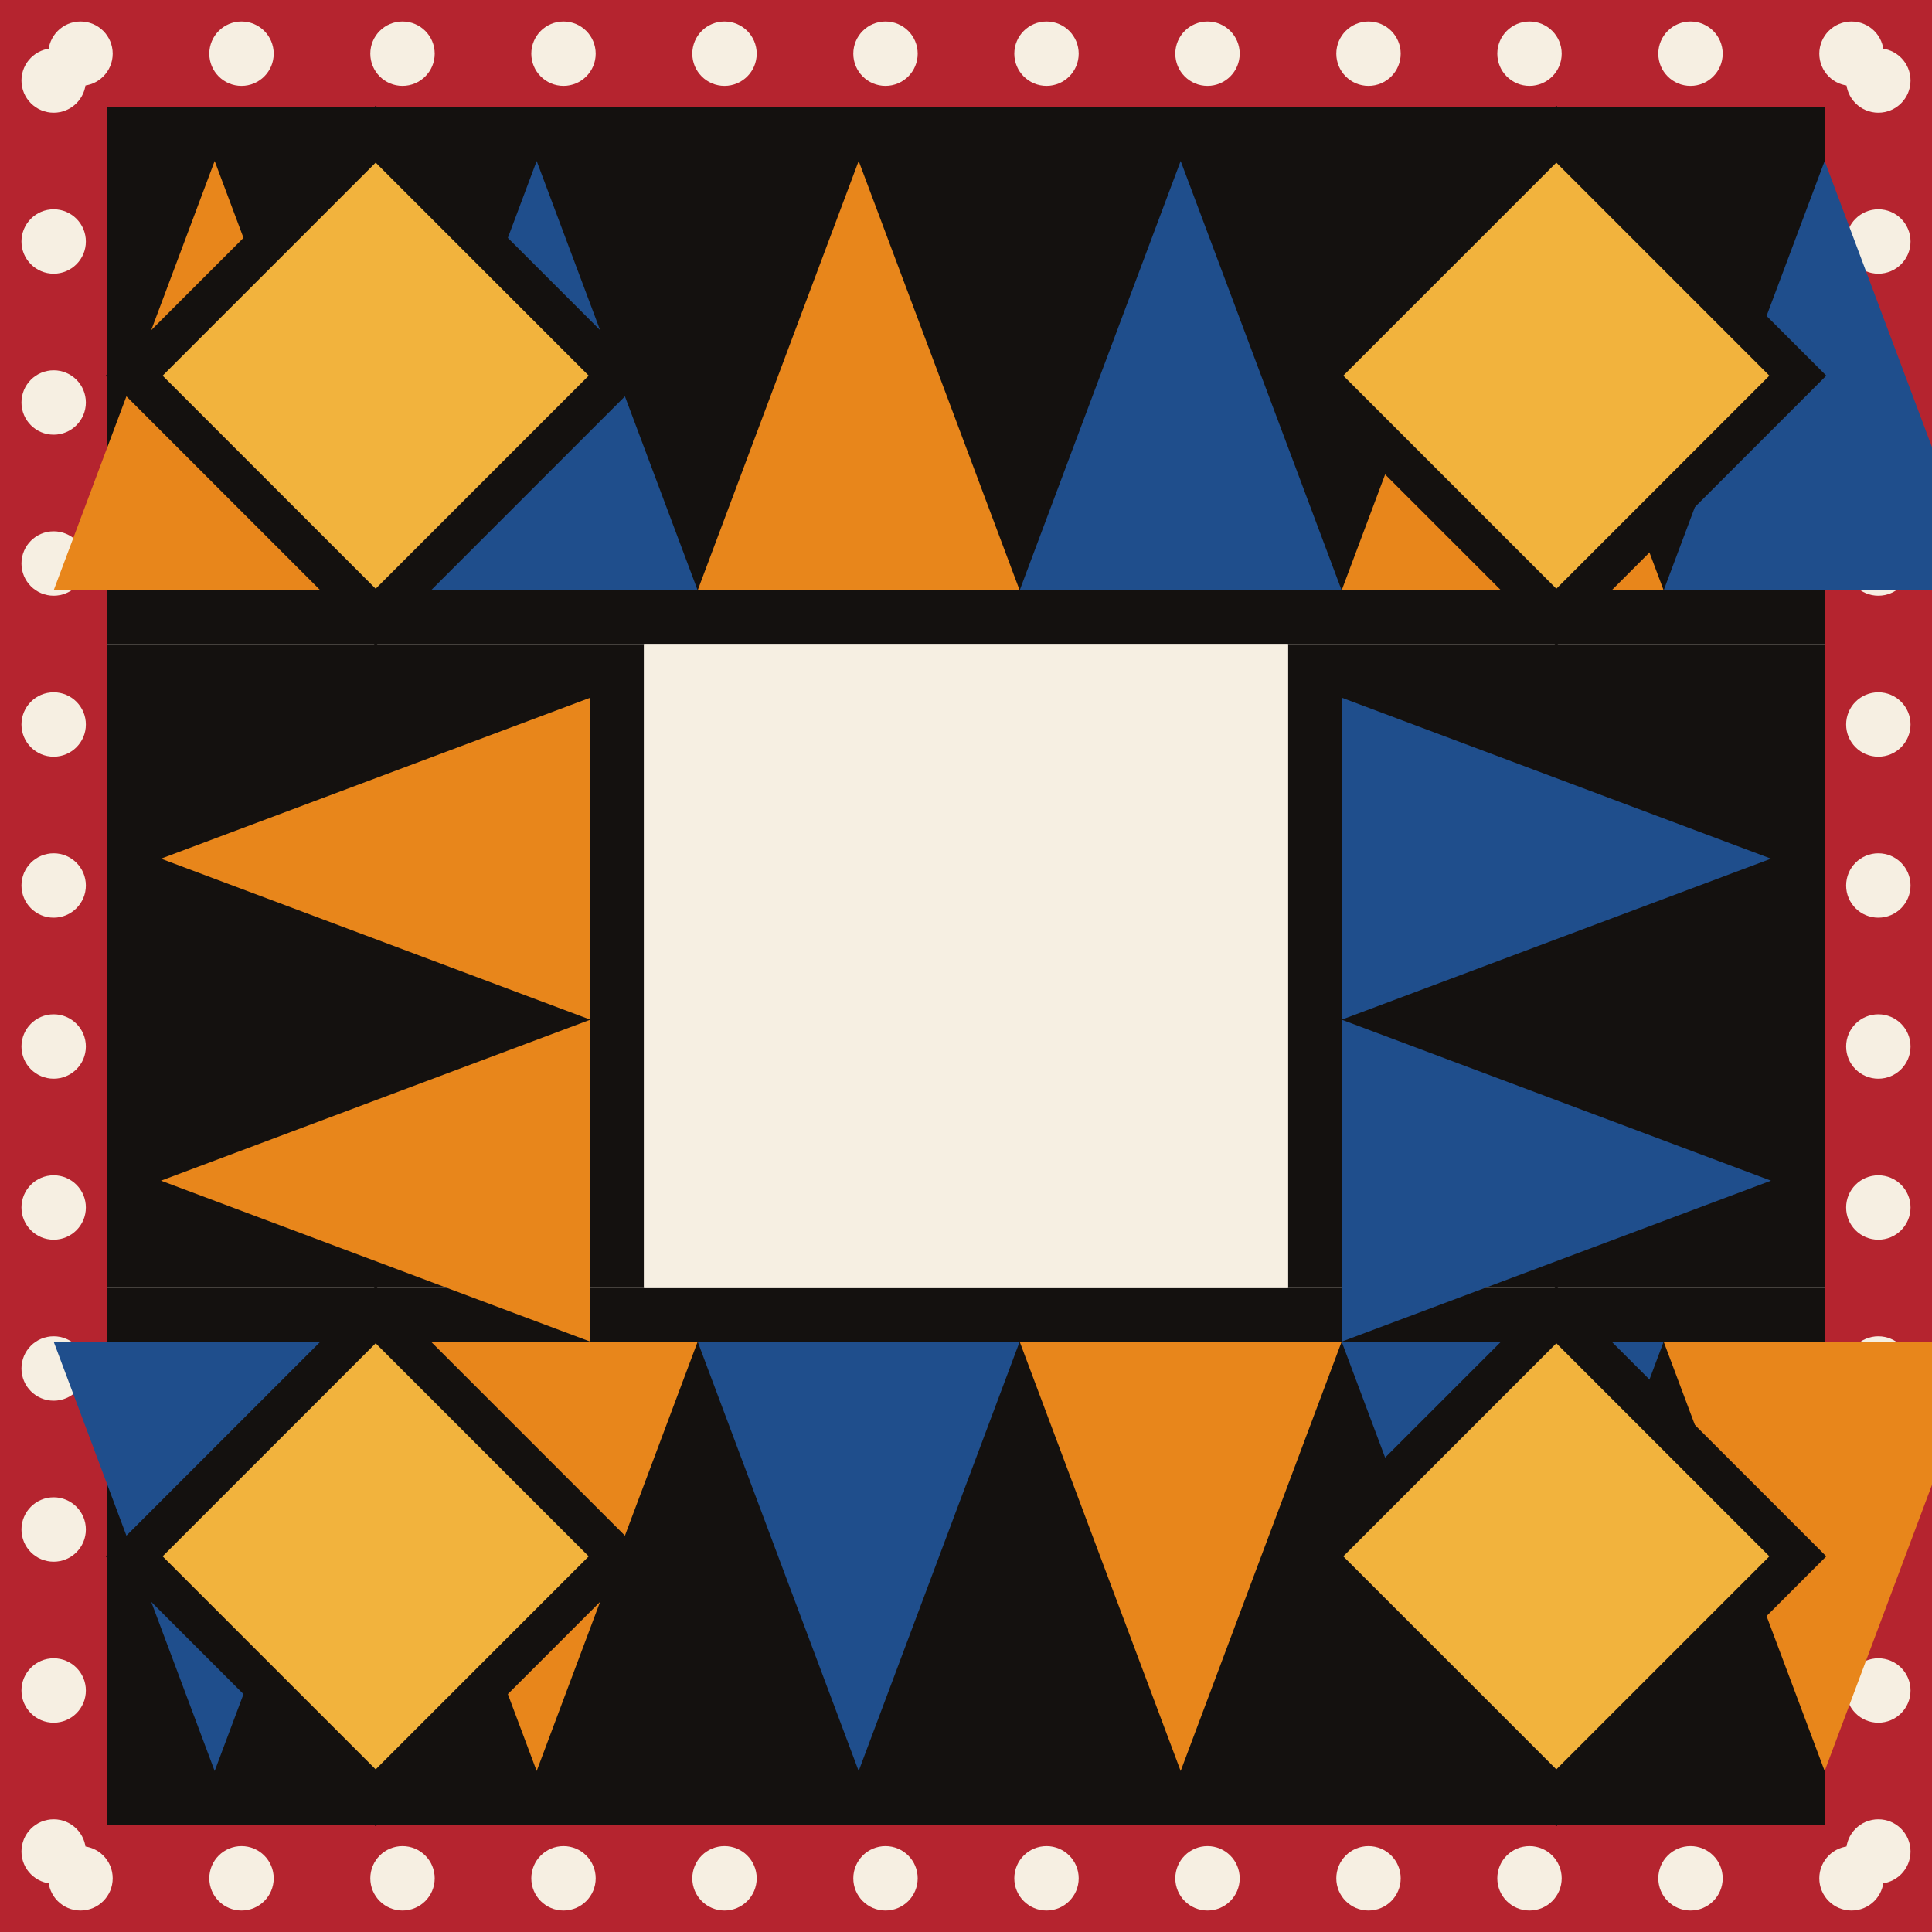
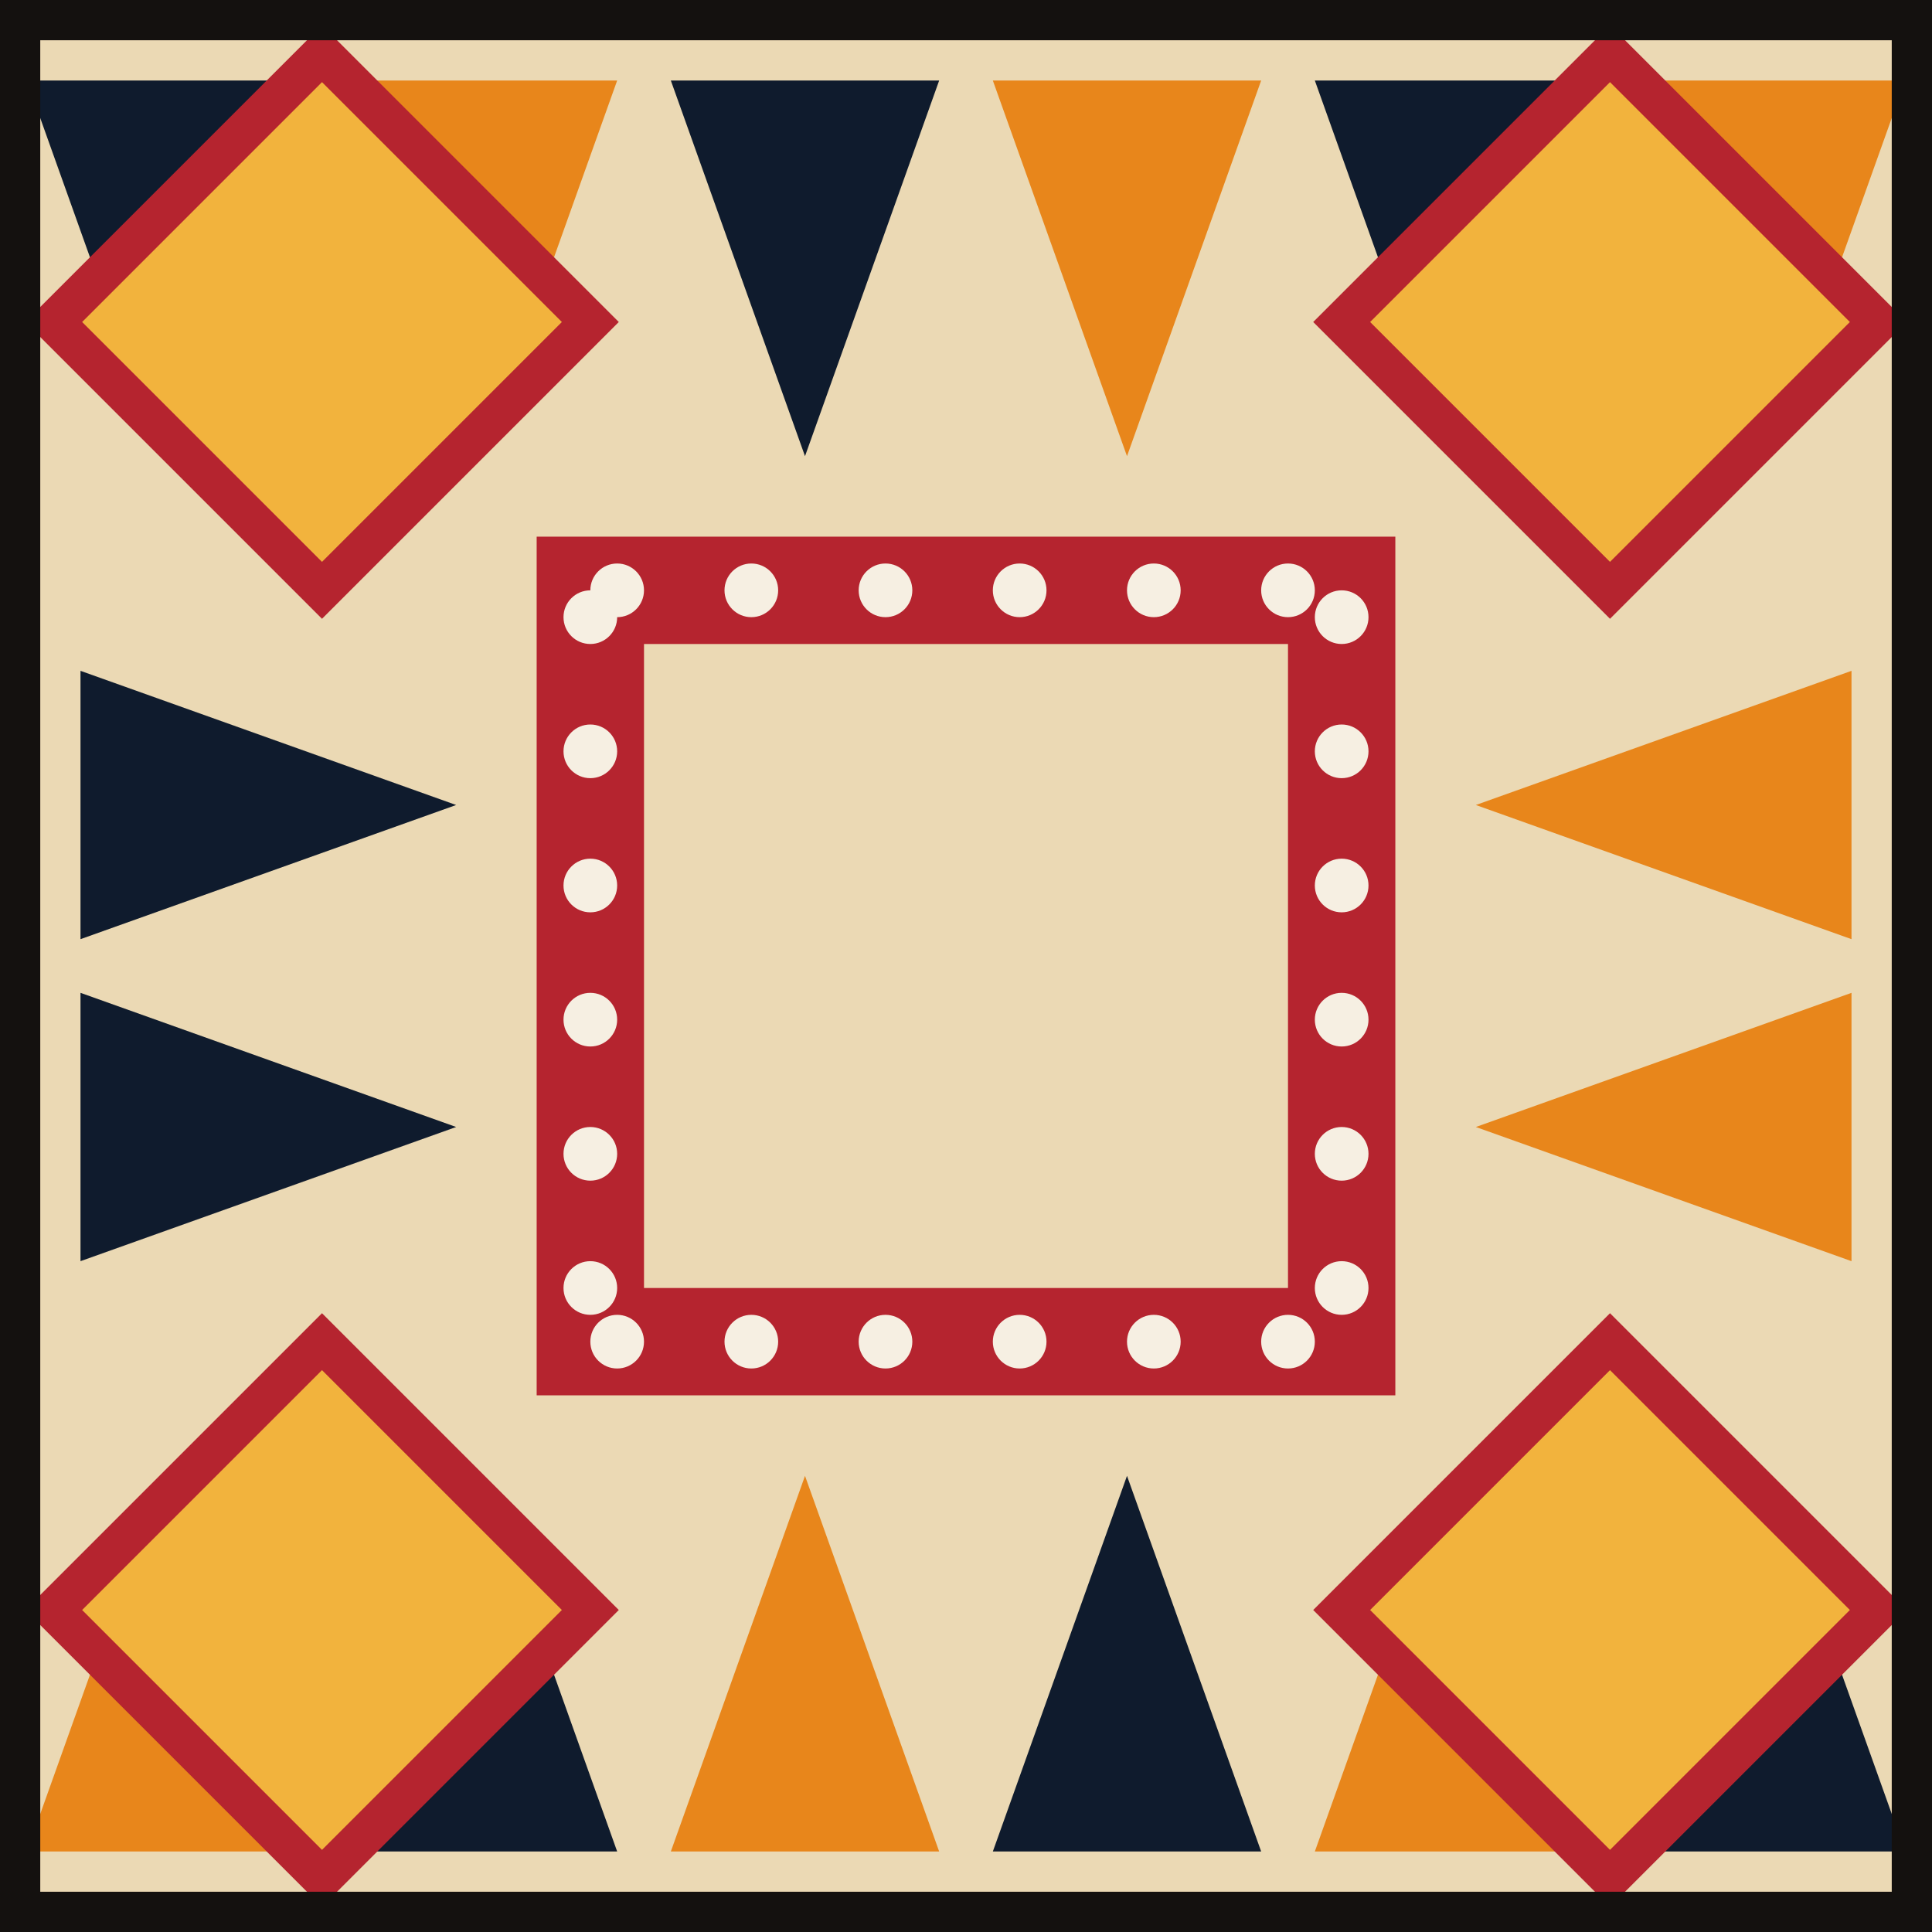
<svg xmlns="http://www.w3.org/2000/svg" width="72" height="72" viewBox="0 0 72 72">
-   <rect width="72" height="72" fill="#F6EFE2" />
-   <rect x="0" y="0" width="72" height="72" fill="#B5242F" />
-   <rect x="4" y="4" width="64" height="64" fill="#F6EFE2" />
-   <circle cx="3" cy="2" r="1.2" fill="#F6EFE2" />
-   <circle cx="3" cy="70" r="1.2" fill="#F6EFE2" />
-   <circle cx="2" cy="3" r="1.2" fill="#F6EFE2" />
-   <circle cx="70" cy="3" r="1.2" fill="#F6EFE2" />
-   <circle cx="9" cy="2" r="1.2" fill="#F6EFE2" />
-   <circle cx="9" cy="70" r="1.2" fill="#F6EFE2" />
-   <circle cx="2" cy="9" r="1.2" fill="#F6EFE2" />
-   <circle cx="70" cy="9" r="1.2" fill="#F6EFE2" />
-   <circle cx="15" cy="2" r="1.2" fill="#F6EFE2" />
-   <circle cx="15" cy="70" r="1.2" fill="#F6EFE2" />
-   <circle cx="2" cy="15" r="1.2" fill="#F6EFE2" />
-   <circle cx="70" cy="15" r="1.2" fill="#F6EFE2" />
-   <circle cx="21" cy="2" r="1.2" fill="#F6EFE2" />
-   <circle cx="21" cy="70" r="1.2" fill="#F6EFE2" />
-   <circle cx="2" cy="21" r="1.2" fill="#F6EFE2" />
-   <circle cx="70" cy="21" r="1.2" fill="#F6EFE2" />
-   <circle cx="27" cy="2" r="1.2" fill="#F6EFE2" />
-   <circle cx="27" cy="70" r="1.2" fill="#F6EFE2" />
-   <circle cx="2" cy="27" r="1.2" fill="#F6EFE2" />
-   <circle cx="70" cy="27" r="1.2" fill="#F6EFE2" />
-   <circle cx="33" cy="2" r="1.2" fill="#F6EFE2" />
-   <circle cx="33" cy="70" r="1.2" fill="#F6EFE2" />
-   <circle cx="2" cy="33" r="1.2" fill="#F6EFE2" />
-   <circle cx="70" cy="33" r="1.2" fill="#F6EFE2" />
-   <circle cx="39" cy="2" r="1.2" fill="#F6EFE2" />
-   <circle cx="39" cy="70" r="1.2" fill="#F6EFE2" />
-   <circle cx="2" cy="39" r="1.2" fill="#F6EFE2" />
-   <circle cx="70" cy="39" r="1.2" fill="#F6EFE2" />
-   <circle cx="45" cy="2" r="1.2" fill="#F6EFE2" />
-   <circle cx="45" cy="70" r="1.2" fill="#F6EFE2" />
-   <circle cx="2" cy="45" r="1.2" fill="#F6EFE2" />
-   <circle cx="70" cy="45" r="1.2" fill="#F6EFE2" />
-   <circle cx="51" cy="2" r="1.2" fill="#F6EFE2" />
-   <circle cx="51" cy="70" r="1.2" fill="#F6EFE2" />
-   <circle cx="2" cy="51" r="1.2" fill="#F6EFE2" />
-   <circle cx="70" cy="51" r="1.2" fill="#F6EFE2" />
-   <circle cx="57" cy="2" r="1.2" fill="#F6EFE2" />
-   <circle cx="57" cy="70" r="1.2" fill="#F6EFE2" />
-   <circle cx="2" cy="57" r="1.2" fill="#F6EFE2" />
-   <circle cx="70" cy="57" r="1.2" fill="#F6EFE2" />
-   <circle cx="63" cy="2" r="1.2" fill="#F6EFE2" />
-   <circle cx="63" cy="70" r="1.2" fill="#F6EFE2" />
-   <circle cx="2" cy="63" r="1.2" fill="#F6EFE2" />
-   <circle cx="70" cy="63" r="1.2" fill="#F6EFE2" />
-   <circle cx="69" cy="2" r="1.2" fill="#F6EFE2" />
-   <circle cx="69" cy="70" r="1.2" fill="#F6EFE2" />
-   <circle cx="2" cy="69" r="1.2" fill="#F6EFE2" />
-   <circle cx="70" cy="69" r="1.2" fill="#F6EFE2" />
-   <rect x="4" y="4" width="64" height="20" fill="#14110F" />
-   <rect x="4" y="48" width="64" height="20" fill="#14110F" />
-   <rect x="4" y="24" width="20" height="24" fill="#14110F" />
-   <rect x="48" y="24" width="20" height="24" fill="#14110F" />
-   <polygon points="2,22 8,6 14,22" fill="#E8861B" />
-   <polygon points="2,50 8,66 14,50" fill="#1F4E8C" />
-   <polygon points="14,22 20,6 26,22" fill="#1F4E8C" />
-   <polygon points="14,50 20,66 26,50" fill="#E8861B" />
-   <polygon points="26,22 32,6 38,22" fill="#E8861B" />
-   <polygon points="26,50 32,66 38,50" fill="#1F4E8C" />
-   <polygon points="38,22 44,6 50,22" fill="#1F4E8C" />
-   <polygon points="38,50 44,66 50,50" fill="#E8861B" />
-   <polygon points="50,22 56,6 62,22" fill="#E8861B" />
-   <polygon points="50,50 56,66 62,50" fill="#1F4E8C" />
-   <polygon points="62,22 68,6 74,22" fill="#1F4E8C" />
-   <polygon points="62,50 68,66 74,50" fill="#E8861B" />
-   <polygon points="22,26 6,32 22,38" fill="#E8861B" />
-   <polygon points="50,26 66,32 50,38" fill="#1F4E8C" />
-   <polygon points="22,38 6,44 22,50" fill="#E8861B" />
-   <polygon points="50,38 66,44 50,50" fill="#1F4E8C" />
-   <polygon points="14,5 23,14 14,23 5,14" fill="#F2B33D" stroke="#14110F" stroke-width="1.5" />
-   <polygon points="58,5 67,14 58,23 49,14" fill="#F2B33D" stroke="#14110F" stroke-width="1.5" />
-   <polygon points="14,49 23,58 14,67 5,58" fill="#F2B33D" stroke="#14110F" stroke-width="1.5" />
-   <polygon points="58,49 67,58 58,67 49,58" fill="#F2B33D" stroke="#14110F" stroke-width="1.5" />
-   <rect x="24" y="24" width="24" height="24" fill="#F6EFE2" />
+   <rect width="72" height="72" fill="#EBD9B4" />
+   <rect x="24" y="24" width="24" height="24" fill="none" />
+   <polygon points="1,3 6,17 11,3" fill="#0F1B2D" />
+   <polygon points="1,69 6,55 11,69" fill="#E8861B" />
+   <polygon points="13,3 18,17 23,3" fill="#E8861B" />
+   <polygon points="13,69 18,55 23,69" fill="#0F1B2D" />
+   <polygon points="25,3 30,17 35,3" fill="#0F1B2D" />
+   <polygon points="25,69 30,55 35,69" fill="#E8861B" />
+   <polygon points="37,3 42,17 47,3" fill="#E8861B" />
+   <polygon points="37,69 42,55 47,69" fill="#0F1B2D" />
+   <polygon points="49,3 54,17 59,3" fill="#0F1B2D" />
+   <polygon points="49,69 54,55 59,69" fill="#E8861B" />
+   <polygon points="61,3 66,17 71,3" fill="#E8861B" />
+   <polygon points="61,69 66,55 71,69" fill="#0F1B2D" />
+   <polygon points="3,25 17,30 3,35" fill="#0F1B2D" />
+   <polygon points="69,25 55,30 69,35" fill="#E8861B" />
+   <polygon points="3,37 17,42 3,47" fill="#0F1B2D" />
+   <polygon points="69,37 55,42 69,47" fill="#E8861B" />
+   <polygon points="12,2 22,12 12,22 2,12" fill="#F2B33D" stroke="#B5242F" stroke-width="1.5" />
+   <polygon points="60,2 70,12 60,22 50,12" fill="#F2B33D" stroke="#B5242F" stroke-width="1.5" />
+   <polygon points="12,50 22,60 12,70 2,60" fill="#F2B33D" stroke="#B5242F" stroke-width="1.5" />
+   <polygon points="60,50 70,60 60,70 50,60" fill="#F2B33D" stroke="#B5242F" stroke-width="1.5" />
+   <rect x="22" y="22" width="28" height="28" fill="none" stroke="#B5242F" stroke-width="4" />
+   <circle cx="23" cy="22" r="1" fill="#F6EFE2" />
+   <circle cx="23" cy="50" r="1" fill="#F6EFE2" />
+   <circle cx="22" cy="23" r="1" fill="#F6EFE2" />
+   <circle cx="50" cy="23" r="1" fill="#F6EFE2" />
+   <circle cx="28" cy="22" r="1" fill="#F6EFE2" />
+   <circle cx="28" cy="50" r="1" fill="#F6EFE2" />
+   <circle cx="22" cy="28" r="1" fill="#F6EFE2" />
+   <circle cx="50" cy="28" r="1" fill="#F6EFE2" />
+   <circle cx="33" cy="22" r="1" fill="#F6EFE2" />
+   <circle cx="33" cy="50" r="1" fill="#F6EFE2" />
+   <circle cx="22" cy="33" r="1" fill="#F6EFE2" />
+   <circle cx="50" cy="33" r="1" fill="#F6EFE2" />
+   <circle cx="38" cy="22" r="1" fill="#F6EFE2" />
+   <circle cx="38" cy="50" r="1" fill="#F6EFE2" />
+   <circle cx="22" cy="38" r="1" fill="#F6EFE2" />
+   <circle cx="50" cy="38" r="1" fill="#F6EFE2" />
+   <circle cx="43" cy="22" r="1" fill="#F6EFE2" />
+   <circle cx="43" cy="50" r="1" fill="#F6EFE2" />
+   <circle cx="22" cy="43" r="1" fill="#F6EFE2" />
+   <circle cx="50" cy="43" r="1" fill="#F6EFE2" />
+   <circle cx="48" cy="22" r="1" fill="#F6EFE2" />
+   <circle cx="48" cy="50" r="1" fill="#F6EFE2" />
+   <circle cx="22" cy="48" r="1" fill="#F6EFE2" />
+   <circle cx="50" cy="48" r="1" fill="#F6EFE2" />
+   <rect x="0.75" y="0.75" width="70.5" height="70.5" fill="none" stroke="#14110F" stroke-width="1.5" />
</svg>
